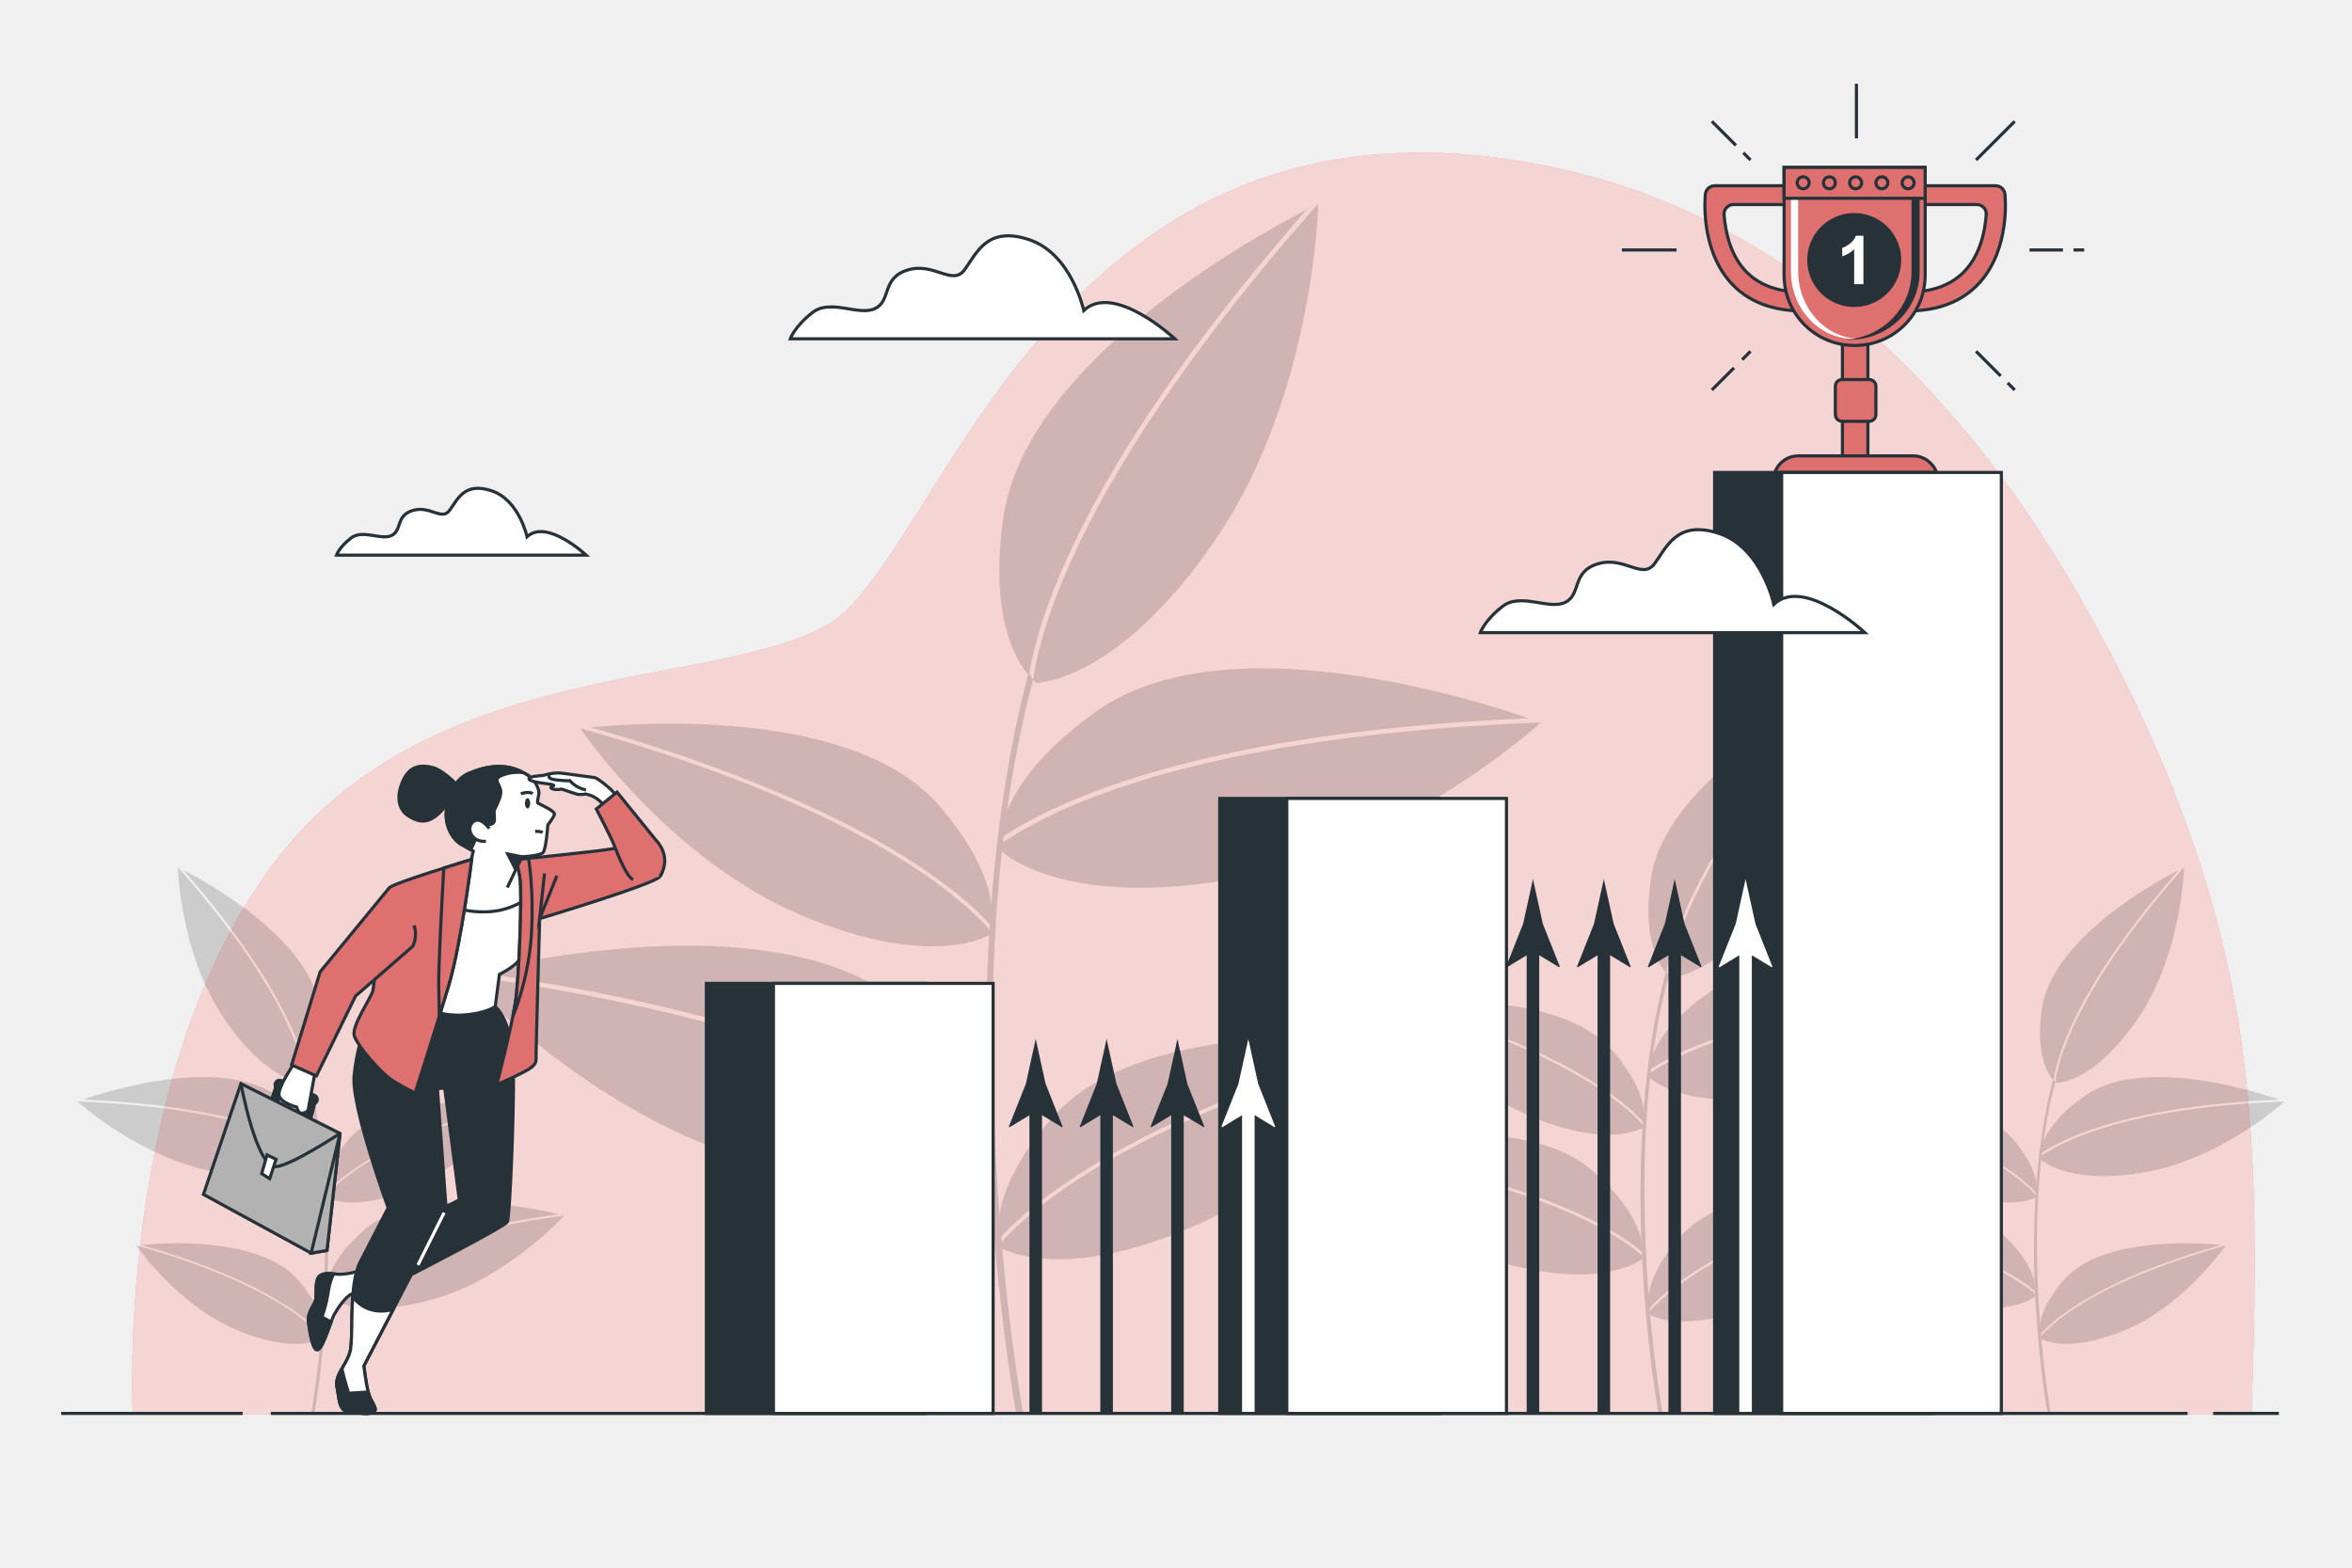
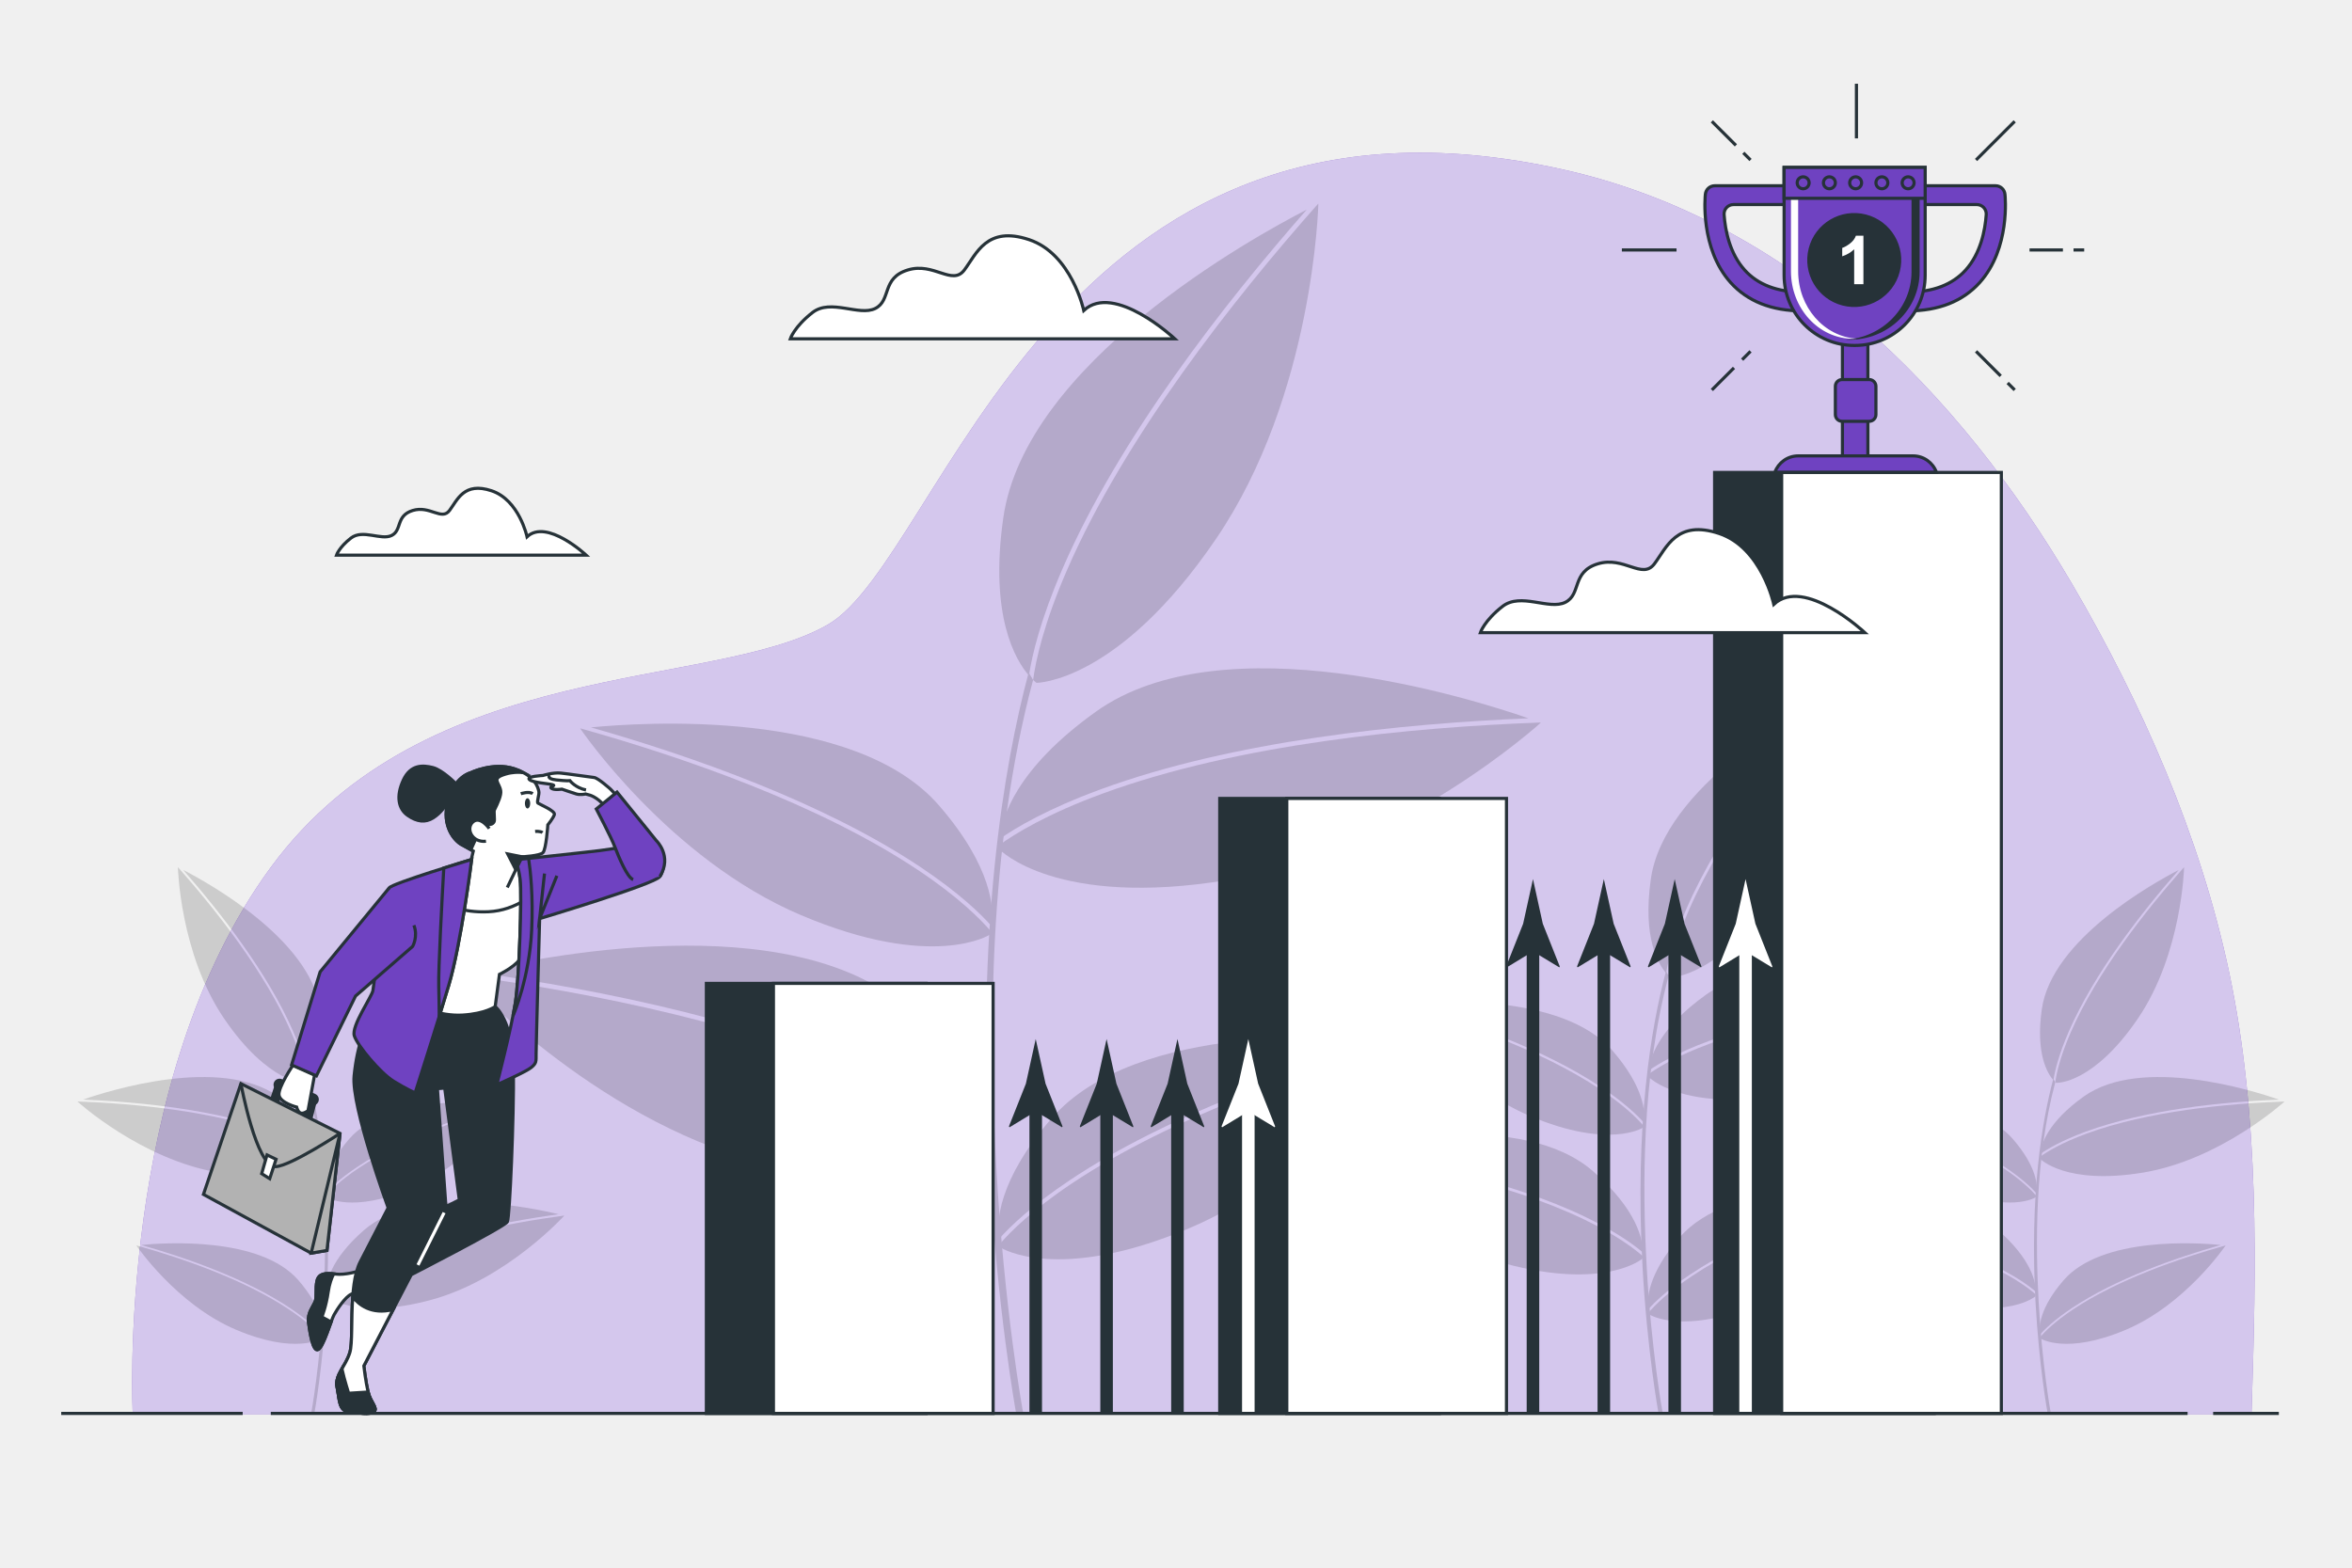
<svg xmlns="http://www.w3.org/2000/svg" width="750" height="500" viewBox="0 0 750 500" fill="none">
-   <path d="M710.835 310.156C701.69 266.898 683.168 224.558 660.89 186.494C624.71 124.679 570.65 70.314 498.723 54.13C335.729 17.456 300.685 178.005 264.012 199.194C227.338 220.383 136.062 208.974 86.349 276.616C36.636 344.258 42.34 451.019 42.34 451.019H717.948C719.488 403.815 720.576 356.232 710.835 310.156Z" fill="#DF7070" />
+   <path d="M710.835 310.156C701.69 266.898 683.168 224.558 660.89 186.494C624.71 124.679 570.65 70.314 498.723 54.13C335.729 17.456 300.685 178.005 264.012 199.194C227.338 220.383 136.062 208.974 86.349 276.616C36.636 344.258 42.34 451.019 42.34 451.019H717.948C719.488 403.815 720.576 356.232 710.835 310.156Z" fill="#6F42C1" />
  <path opacity="0.7" d="M710.835 310.156C701.69 266.898 683.168 224.558 660.89 186.494C624.71 124.679 570.65 70.314 498.723 54.13C335.729 17.456 300.685 178.005 264.012 199.194C227.338 220.383 136.062 208.974 86.349 276.616C36.636 344.258 42.34 451.019 42.34 451.019H717.948C719.488 403.815 720.576 356.232 710.835 310.156Z" fill="white" />
  <g opacity="0.15">
    <path d="M326.217 450.395C326.157 450.069 320.171 417.255 317.689 372.032C315.4 330.325 314.966 271.058 329.431 216.862L328.021 214.463C319.993 244.539 311.298 296.316 315.466 372.188C317.957 417.545 323.965 450.472 324.025 450.798L326.217 450.395Z" fill="black" />
    <path d="M350.887 251.783C334.113 257.951 324.079 263.864 318.745 267.596C319.372 260.987 323.805 245.317 349.458 226.977C390.101 197.921 468.997 222.712 487.401 229.101C447.042 230.785 393.278 236.196 350.887 251.783Z" fill="black" />
    <path d="M351.574 253.113C395.067 237.162 450.591 231.941 491.137 230.44C491.244 230.48 491.316 230.507 491.316 230.507C491.316 230.507 446.245 271.581 391.473 280.664C336.701 289.747 318.741 270.95 318.741 270.95C318.741 270.95 318.657 270.45 318.653 269.515C323.644 265.906 333.886 259.6 351.574 253.113Z" fill="black" />
    <path d="M293.521 276.546C305.781 284.732 312.685 291.412 316.241 295.434C317.014 290.013 316.486 276.591 299.457 256.93C272.477 225.781 204.423 230.423 188.431 231.992C220.47 241.137 262.538 255.86 293.521 276.546Z" fill="black" />
    <path d="M292.713 277.48C260.916 256.289 217.401 241.379 185.177 232.344C185.083 232.356 185.021 232.364 185.021 232.364C185.021 232.364 213.23 274.006 255.398 291.868C297.565 309.73 315.598 298.125 315.598 298.125C315.598 298.125 315.762 297.741 315.946 296.992C312.639 293.133 305.644 286.098 292.713 277.48Z" fill="black" />
    <path d="M341.214 376.358C328.954 384.544 322.05 391.224 318.494 395.246C317.721 389.825 318.249 376.403 335.278 356.742C362.258 325.593 430.312 330.235 446.304 331.803C414.265 340.95 372.197 355.672 341.214 376.358Z" fill="black" />
    <path d="M342.022 377.292C373.818 356.101 417.334 341.191 449.558 332.156C449.652 332.168 449.714 332.176 449.714 332.176C449.714 332.176 421.505 373.818 379.337 391.68C337.169 409.542 319.137 397.937 319.137 397.937C319.137 397.937 318.973 397.553 318.789 396.804C322.096 392.945 329.091 385.91 342.022 377.292Z" fill="black" />
    <path d="M285.216 345.926C301.31 353.697 310.721 360.559 315.667 364.791C315.686 358.152 312.799 342.125 289.051 321.377C251.427 288.505 170.494 305.502 151.556 310.069C191.56 315.672 244.542 326.288 285.216 345.926Z" fill="black" />
    <path d="M284.402 347.183C242.667 327.076 187.915 316.477 147.707 311.039C147.596 311.069 147.523 311.089 147.523 311.089C147.523 311.089 188.384 356.353 242.013 370.722C295.642 385.091 315.345 368.131 315.345 368.131C315.345 368.131 315.477 367.642 315.572 366.712C310.955 362.633 301.376 355.36 284.402 347.183Z" fill="black" />
    <path d="M338.852 181.298C331.736 197.692 329.088 209.034 328.106 215.469C323.757 210.453 315.479 196.429 319.918 165.208C326.951 115.744 399.348 75.773 416.674 66.867C390.034 97.232 356.837 139.867 338.852 181.298Z" fill="black" />
    <path d="M340.289 181.719C358.771 139.239 393.32 95.462 420.222 65.089C420.325 65.039 420.394 65.006 420.394 65.006C420.394 65.006 419.001 125.969 387.764 171.869C356.527 217.769 330.529 217.788 330.529 217.788C330.529 217.788 330.11 217.504 329.43 216.861C330.266 210.758 332.773 198.995 340.289 181.719Z" fill="black" />
  </g>
  <g opacity="0.15">
    <path d="M530.173 450.557C530.137 450.362 526.565 430.781 525.084 403.794C523.718 378.906 523.459 343.538 532.091 311.197L531.25 309.765C526.459 327.713 521.271 358.611 523.758 403.887C525.245 430.954 528.83 450.602 528.866 450.797L530.173 450.557Z" fill="black" />
    <path d="M544.894 332.036C534.884 335.717 528.897 339.246 525.713 341.472C526.088 337.528 528.733 328.177 544.041 317.233C568.295 299.894 615.375 314.688 626.358 318.5C602.275 319.506 570.192 322.735 544.894 332.036Z" fill="black" />
    <path d="M545.305 332.83C571.26 323.311 604.393 320.196 628.589 319.3C628.653 319.324 628.696 319.34 628.696 319.34C628.696 319.34 601.8 343.851 569.115 349.271C536.43 354.691 525.712 343.474 525.712 343.474C525.712 343.474 525.662 343.176 525.66 342.618C528.638 340.465 534.749 336.701 545.305 332.83Z" fill="black" />
    <path d="M510.662 346.814C517.978 351.699 522.098 355.685 524.22 358.085C524.681 354.85 524.366 346.84 514.204 335.108C498.104 316.52 457.493 319.29 447.95 320.226C467.069 325.684 492.173 334.469 510.662 346.814Z" fill="black" />
    <path d="M510.18 347.371C491.206 334.725 465.238 325.828 446.008 320.436C445.952 320.443 445.915 320.448 445.915 320.448C445.915 320.448 462.749 345.298 487.912 355.957C513.075 366.616 523.836 359.691 523.836 359.691C523.836 359.691 523.934 359.462 524.044 359.015C522.07 356.712 517.896 352.514 510.18 347.371Z" fill="black" />
    <path d="M539.122 406.377C531.806 411.262 527.686 415.248 525.564 417.648C525.103 414.413 525.418 406.404 535.58 394.671C551.68 376.083 592.291 378.853 601.834 379.789C582.715 385.247 557.612 394.032 539.122 406.377Z" fill="black" />
    <path d="M539.605 406.934C558.579 394.288 584.547 385.391 603.777 379.999C603.833 380.006 603.87 380.011 603.87 380.011C603.87 380.011 587.036 404.861 561.873 415.52C536.71 426.179 525.949 419.254 525.949 419.254C525.949 419.254 525.851 419.025 525.742 418.578C527.714 416.275 531.888 412.077 539.605 406.934Z" fill="black" />
    <path d="M505.706 388.216C515.31 392.853 520.926 396.948 523.877 399.473C523.888 395.511 522.165 385.947 507.994 373.566C485.542 353.949 437.246 364.092 425.945 366.818C449.817 370.162 481.434 376.497 505.706 388.216Z" fill="black" />
    <path d="M505.22 388.966C480.315 376.967 447.642 370.643 423.648 367.397C423.582 367.415 423.538 367.427 423.538 367.427C423.538 367.427 447.922 394.438 479.924 403.013C511.927 411.588 523.685 401.466 523.685 401.466C523.685 401.466 523.764 401.174 523.821 400.619C521.066 398.186 515.349 393.846 505.22 388.966Z" fill="black" />
    <path d="M537.713 289.975C533.466 299.758 531.887 306.527 531.3 310.366C528.705 307.373 523.765 299.004 526.414 280.373C530.611 250.856 573.814 227.003 584.153 221.689C568.256 239.809 548.445 265.251 537.713 289.975Z" fill="black" />
    <path d="M538.57 290.226C549.599 264.876 570.216 238.752 586.27 220.628C586.332 220.598 586.373 220.579 586.373 220.579C586.373 220.579 585.542 256.959 566.901 284.349C548.261 311.74 532.747 311.751 532.747 311.751C532.747 311.751 532.497 311.581 532.091 311.198C532.589 307.555 534.085 300.536 538.57 290.226Z" fill="black" />
  </g>
  <g opacity="0.15">
    <path d="M653.933 450.616C653.906 450.469 651.204 435.654 650.083 415.236C649.05 396.406 648.853 369.647 655.385 345.179L654.748 344.096C651.123 357.675 647.198 381.052 649.079 415.307C650.204 435.785 652.916 450.651 652.943 450.799L653.933 450.616Z" fill="black" />
    <path d="M665.071 360.945C657.498 363.73 652.968 366.4 650.559 368.084C650.842 365.1 652.844 358.025 664.426 349.745C682.776 336.627 718.396 347.819 726.705 350.704C708.484 351.465 684.211 353.908 665.071 360.945Z" fill="black" />
    <path d="M665.382 361.546C685.019 354.344 710.087 351.987 728.393 351.309C728.441 351.327 728.474 351.339 728.474 351.339C728.474 351.339 708.125 369.884 683.396 373.984C658.667 378.085 650.558 369.598 650.558 369.598C650.558 369.598 650.52 369.372 650.518 368.95C652.772 367.322 657.396 364.474 665.382 361.546Z" fill="black" />
    <path d="M639.172 372.125C644.707 375.821 647.824 378.837 649.43 380.652C649.779 378.204 649.541 372.145 641.852 363.268C629.671 349.204 598.945 351.3 591.725 352.009C606.19 356.139 625.183 362.786 639.172 372.125Z" fill="black" />
    <path d="M638.807 372.547C624.451 362.98 604.804 356.248 590.256 352.169C590.214 352.174 590.185 352.178 590.185 352.178C590.185 352.178 602.921 370.979 621.959 379.043C640.997 387.108 649.138 381.868 649.138 381.868C649.138 381.868 649.212 381.694 649.295 381.356C647.803 379.614 644.645 376.438 638.807 372.547Z" fill="black" />
    <path d="M660.704 417.19C655.169 420.886 652.052 423.902 650.446 425.717C650.097 423.269 650.335 417.21 658.024 408.333C670.205 394.269 700.931 396.365 708.151 397.074C693.686 401.203 674.693 407.85 660.704 417.19Z" fill="black" />
    <path d="M661.069 417.611C675.425 408.044 695.072 401.312 709.62 397.233C709.662 397.238 709.691 397.242 709.691 397.242C709.691 397.242 696.955 416.043 677.917 424.107C658.879 432.172 650.738 426.932 650.738 426.932C650.738 426.932 650.664 426.758 650.581 426.42C652.073 424.678 655.231 421.502 661.069 417.611Z" fill="black" />
    <path d="M635.422 403.449C642.689 406.957 646.937 410.055 649.17 411.966C649.178 408.969 647.875 401.732 637.153 392.365C620.166 377.524 583.626 385.197 575.076 387.26C593.137 389.79 617.058 394.583 635.422 403.449Z" fill="black" />
    <path d="M635.055 404.017C616.212 394.939 591.492 390.154 573.339 387.698C573.289 387.711 573.256 387.72 573.256 387.72C573.256 387.72 591.704 408.156 615.917 414.644C640.13 421.131 649.026 413.474 649.026 413.474C649.026 413.474 649.086 413.253 649.129 412.833C647.043 410.992 642.718 407.709 635.055 404.017Z" fill="black" />
    <path d="M659.638 329.122C656.425 336.524 655.23 341.644 654.786 344.55C652.822 342.285 649.085 335.954 651.089 321.858C654.264 299.526 686.951 281.479 694.773 277.458C682.746 291.167 667.758 310.417 659.638 329.122Z" fill="black" />
    <path d="M660.287 329.312C668.631 310.133 684.23 290.368 696.376 276.655C696.423 276.632 696.454 276.618 696.454 276.618C696.454 276.618 695.825 304.142 681.722 324.865C667.619 345.588 656.074 345.337 656.074 345.337C656.074 345.337 655.692 345.468 655.386 345.178C655.761 342.423 656.893 337.112 660.287 329.312Z" fill="black" />
  </g>
  <g opacity="0.15">
    <path d="M99.256 450.616C99.283 450.469 101.985 435.654 103.106 415.236C104.139 396.406 104.335 369.647 97.804 345.179L98.441 344.096C102.066 357.675 105.991 381.052 104.11 415.307C102.985 435.785 100.273 450.651 100.246 450.799L99.256 450.616Z" fill="black" />
    <path d="M88.117 360.945C95.69 363.73 100.22 366.4 102.629 368.084C102.346 365.1 100.344 358.025 88.762 349.745C70.412 336.627 34.792 347.819 26.483 350.704C44.704 351.465 68.978 353.908 88.117 360.945Z" fill="black" />
    <path d="M87.807 361.546C68.17 354.344 43.102 351.987 24.796 351.309C24.747 351.327 24.715 351.339 24.715 351.339C24.715 351.339 45.064 369.884 69.793 373.984C94.522 378.085 102.631 369.598 102.631 369.598C102.631 369.598 102.669 369.372 102.671 368.95C100.417 367.322 95.793 364.474 87.807 361.546Z" fill="black" />
    <path d="M114.017 372.125C108.482 375.821 105.365 378.837 103.759 380.652C103.41 378.204 103.648 372.145 111.337 363.268C123.518 349.204 154.244 351.3 161.464 352.009C146.999 356.139 128.006 362.786 114.017 372.125Z" fill="black" />
    <path d="M114.382 372.547C128.738 362.98 148.384 356.248 162.933 352.169C162.975 352.174 163.004 352.178 163.004 352.178C163.004 352.178 150.268 370.979 131.23 379.043C112.192 387.108 104.051 381.868 104.051 381.868C104.051 381.868 103.977 381.694 103.894 381.356C105.386 379.614 108.544 376.438 114.382 372.547Z" fill="black" />
    <path d="M92.484 417.19C98.019 420.886 101.136 423.902 102.742 425.717C103.091 423.269 102.853 417.21 95.164 408.333C82.983 394.269 52.257 396.365 45.037 397.074C59.503 401.203 78.496 407.85 92.484 417.19Z" fill="black" />
    <path d="M92.119 417.611C77.763 408.044 58.117 401.312 43.568 397.233C43.526 397.238 43.497 397.242 43.497 397.242C43.497 397.242 56.233 416.043 75.271 424.107C94.309 432.172 102.45 426.932 102.45 426.932C102.45 426.932 102.524 426.758 102.607 426.42C101.116 424.678 97.958 421.502 92.119 417.611Z" fill="black" />
    <path d="M117.767 403.449C110.501 406.957 106.252 410.055 104.019 411.966C104.011 408.969 105.314 401.732 116.036 392.365C133.023 377.524 169.563 385.197 178.113 387.26C160.051 389.79 136.13 394.583 117.767 403.449Z" fill="black" />
    <path d="M118.134 404.017C136.977 394.939 161.697 390.154 179.85 387.698C179.9 387.711 179.933 387.72 179.933 387.72C179.933 387.72 161.485 408.156 137.272 414.644C113.059 421.131 104.163 413.474 104.163 413.474C104.163 413.474 104.103 413.253 104.06 412.833C106.146 410.992 110.471 407.709 118.134 404.017Z" fill="black" />
    <path d="M93.551 329.122C96.764 336.524 97.959 341.644 98.403 344.55C100.366 342.285 104.104 335.954 102.1 321.858C98.925 299.526 66.238 281.479 58.416 277.458C70.443 291.167 85.431 310.417 93.551 329.122Z" fill="black" />
    <path d="M92.902 329.312C84.558 310.133 68.959 290.368 56.813 276.655C56.766 276.632 56.735 276.618 56.735 276.618C56.735 276.618 57.364 304.142 71.467 324.865C85.57 345.588 97.308 345.597 97.308 345.597C97.308 345.597 97.497 345.469 97.804 345.179C97.427 342.423 96.296 337.112 92.902 329.312Z" fill="black" />
  </g>
  <path d="M616.8 150.681H546.748V450.798H616.8V150.681Z" fill="#263238" stroke="#263238" stroke-miterlimit="10" />
  <path d="M638.185 150.681H568.133V450.798H638.185V150.681Z" fill="white" stroke="#263238" stroke-miterlimit="10" />
  <path d="M458.999 254.653H388.947V450.798H458.999V254.653Z" fill="#263238" stroke="#263238" stroke-miterlimit="10" />
  <path d="M480.383 254.653H410.331V450.798H480.383V254.653Z" fill="white" stroke="#263238" stroke-miterlimit="10" />
  <path d="M295.299 313.644H225.247V450.798H295.299V313.644Z" fill="#263238" stroke="#263238" stroke-miterlimit="10" />
  <path d="M316.683 313.644H246.631V450.798H316.683V313.644Z" fill="white" stroke="#263238" stroke-miterlimit="10" />
  <path d="M330.268 450.798V350.295" stroke="#263238" stroke-width="4" stroke-miterlimit="10" />
  <path d="M330.268 354.46L321.909 359.544L321.72 359.259L327.134 345.629C328.178 340.88 329.223 336.132 330.268 331.383C331.312 336.132 332.357 340.88 333.403 345.629L338.817 359.259L338.674 359.544L330.268 354.46Z" fill="#263238" />
  <path d="M352.867 450.798V350.295" stroke="#263238" stroke-width="4" stroke-miterlimit="10" />
  <path d="M352.867 354.46L344.508 359.544L344.319 359.259L349.733 345.629C350.777 340.88 351.822 336.132 352.867 331.383C353.911 336.132 354.956 340.88 356.001 345.629L361.415 359.259L361.272 359.544L352.867 354.46Z" fill="#263238" />
  <path d="M375.465 450.798V350.295" stroke="#263238" stroke-width="4" stroke-miterlimit="10" />
  <path d="M375.465 354.46L367.106 359.544L366.917 359.259L372.331 345.629C373.375 340.88 374.42 336.132 375.465 331.383C376.51 336.132 377.554 340.88 378.6 345.629L384.014 359.259L383.871 359.544L375.465 354.46Z" fill="#263238" />
  <path d="M398.063 450.798V350.295" stroke="white" stroke-width="4" stroke-miterlimit="10" />
  <path d="M398.063 354.46L389.704 359.544L389.515 359.259L394.929 345.629C395.973 340.88 397.018 336.132 398.063 331.383C399.107 336.132 400.152 340.88 401.197 345.629L406.611 359.259L406.468 359.544L398.063 354.46Z" fill="white" />
  <path d="M488.829 450.798V299.287" stroke="#263238" stroke-width="4" stroke-miterlimit="10" />
  <path d="M488.829 303.451L480.47 308.535L480.281 308.25L485.695 294.62C486.74 289.871 487.784 285.123 488.83 280.374C489.874 285.123 490.919 289.871 491.964 294.62L497.378 308.25L497.235 308.535L488.829 303.451Z" fill="#263238" />
  <path d="M511.427 450.798V299.287" stroke="#263238" stroke-width="4" stroke-miterlimit="10" />
  <path d="M511.427 303.451L503.068 308.535L502.879 308.25L508.293 294.62C509.337 289.871 510.382 285.123 511.427 280.374C512.471 285.123 513.516 289.871 514.562 294.62L519.976 308.25L519.833 308.535L511.427 303.451Z" fill="#263238" />
  <path d="M534.025 450.798V299.287" stroke="#263238" stroke-width="4" stroke-miterlimit="10" />
  <path d="M534.025 303.451L525.666 308.535L525.477 308.25L530.891 294.62C531.935 289.871 532.98 285.123 534.026 280.374C535.07 285.123 536.115 289.871 537.161 294.62L542.575 308.25L542.432 308.535L534.025 303.451Z" fill="#263238" />
  <path d="M556.623 450.798V299.287" stroke="white" stroke-width="4" stroke-miterlimit="10" />
  <path d="M556.623 303.451L548.264 308.535L548.075 308.25L553.489 294.62C554.533 289.871 555.578 285.123 556.623 280.374C557.668 285.123 558.712 289.871 559.758 294.62L565.172 308.25L565.029 308.535L556.623 303.451Z" fill="white" />
  <path d="M345.587 99.024C345.587 99.024 341.715 80.953 328.161 76.435C314.608 71.917 311.381 80.953 307.508 86.116C303.636 91.279 297.827 83.534 289.437 86.116C281.047 88.697 284.274 95.797 279.111 98.378C273.948 100.96 264.912 95.151 259.104 99.669C253.295 104.187 252.005 108.059 252.005 108.059H374.63C374.63 108.059 355.268 89.988 345.587 99.024Z" fill="white" stroke="#263238" stroke-miterlimit="10" />
  <path d="M565.628 192.745C565.628 192.745 561.756 174.674 548.202 170.156C534.649 165.638 531.422 174.674 527.549 179.837C523.677 185 517.868 177.255 509.478 179.837C501.088 182.418 504.315 189.518 499.152 192.099C493.989 194.68 484.953 188.872 479.145 193.39C473.336 197.908 472.046 201.78 472.046 201.78H594.671C594.671 201.78 575.309 183.709 565.628 192.745Z" fill="white" stroke="#263238" stroke-miterlimit="10" />
  <path d="M168.064 171.195C168.064 171.195 165.55 159.461 156.749 156.528C147.948 153.594 145.853 159.462 143.339 162.814C140.825 166.166 137.053 161.138 131.605 162.814C126.157 164.49 128.252 169.1 124.9 170.776C121.547 172.452 115.68 168.681 111.909 171.614C108.137 174.547 107.299 177.062 107.299 177.062H186.922C186.922 177.062 174.35 165.328 168.064 171.195Z" fill="white" stroke="#263238" stroke-miterlimit="10" />
  <path d="M114.469 405.391C114.469 405.391 110.009 406.748 107.1 406.361C104.191 405.973 101.671 405.973 101.089 408.494C100.507 411.015 101.089 413.536 100.507 415.087C99.925 416.638 97.986 418.771 98.374 421.68C98.762 424.589 99.731 431.375 101.477 430.406C103.222 429.436 105.549 421.098 106.519 419.353C107.488 417.608 110.103 413.604 112.045 412.755C113.597 412.076 115.926 412.076 115.926 412.076L114.469 405.391Z" fill="white" stroke="#263238" stroke-miterlimit="10" />
  <path d="M102.634 420.03C102.634 420.03 103.992 416.731 104.671 411.977C105.029 409.473 105.736 407.568 106.411 406.276C103.802 405.989 101.624 406.173 101.089 408.492C100.507 411.013 101.089 413.534 100.507 415.085C99.925 416.636 97.986 418.769 98.374 421.678C98.762 424.587 99.731 431.373 101.477 430.404C102.793 429.673 104.439 424.756 105.585 421.631L102.634 420.03Z" fill="#263238" stroke="#263238" stroke-miterlimit="10" />
  <path d="M163.722 340.819C163.528 325.306 157.905 321.04 157.905 321.04C130.758 324.53 125.522 316.386 125.522 316.386L122.226 318.907C116.603 324.918 113.888 333.45 112.918 343.146C111.949 352.841 123.777 385.224 123.777 385.224C123.777 385.224 118.735 394.919 114.857 402.482C110.979 410.045 112.918 426.915 111.56 431.374C110.203 435.834 106.712 438.549 107.488 442.427C108.264 446.305 108.07 449.796 110.978 450.183C113.887 450.571 118.153 451.347 119.316 450.183C120.479 449.02 118.153 447.274 117.377 443.978C116.601 440.682 116.02 435.64 116.02 435.64L131.145 406.554C131.145 406.554 161.007 391.235 161.783 389.684C162.558 388.133 163.916 356.332 163.722 340.819ZM142.198 384.836L139.483 347.218L141.81 347.024L146.464 382.703L142.198 384.836Z" fill="#263238" stroke="#263238" stroke-miterlimit="10" />
  <path d="M112.477 413.647C111.965 420.864 112.414 428.571 111.56 431.375C110.203 435.835 106.712 438.55 107.488 442.428C108.264 446.306 108.07 449.797 110.978 450.184C113.887 450.572 118.153 451.348 119.316 450.184C120.479 449.021 118.153 447.275 117.377 443.979C116.601 440.683 116.02 435.641 116.02 435.641L125.374 417.652C118.396 419.453 114.356 416.042 112.477 413.647Z" fill="white" stroke="#263238" stroke-miterlimit="10" />
  <path d="M119.316 450.184C120.479 449.021 118.153 447.275 117.377 443.979L111.172 444.367C111.172 444.367 109.892 440.326 109.016 436.6C107.926 438.513 107.061 440.295 107.487 442.428C108.263 446.306 108.069 449.797 110.977 450.184C113.887 450.571 118.153 451.347 119.316 450.184Z" fill="#263238" stroke="#263238" stroke-miterlimit="10" />
  <path d="M141.616 386.775L133.278 403.452" stroke="white" stroke-miterlimit="10" />
  <path d="M167.6 299.516C167.6 299.516 167.6 303.588 165.661 306.109C163.722 308.63 159.262 310.763 159.262 310.763L157.905 321.04C157.905 321.04 154.804 323.326 147.434 323.755C140.064 324.184 132.891 320.652 132.891 320.652L137.739 278.962C137.739 278.962 147.047 275.665 152.864 274.114C158.681 272.563 166.438 274.502 166.438 274.502C166.438 274.502 167.6 290.402 167.6 299.516Z" fill="white" stroke="#263238" stroke-miterlimit="10" />
  <path d="M166.436 274.502C166.436 274.502 158.68 272.563 152.862 274.114C147.045 275.665 137.737 278.962 137.737 278.962L136.948 285.75C140.981 288.415 147.303 291.209 155.771 290.791C160.186 290.573 164.003 289.129 167.21 287.166C166.872 280.457 166.436 274.502 166.436 274.502Z" stroke="#263238" stroke-miterlimit="10" />
-   <path d="M164.189 274.242C164.189 274.242 186.734 271.847 191.243 271.283C195.752 270.719 201.67 269.592 201.67 269.592L211.348 274.125C211.348 274.125 212.097 277.201 210.407 279.596C208.716 281.991 172.08 292.982 172.08 292.982C172.08 292.982 170.953 333.281 170.953 335.959C170.953 338.636 171.094 339.059 169.403 340.468C167.712 341.877 158.412 345.963 158.412 345.963C158.412 345.963 163.062 327.927 164.33 319.895C165.598 311.863 166.444 285.232 165.88 280.582C165.316 275.933 164.189 274.242 164.189 274.242Z" fill="#DF7070" stroke="#263238" stroke-miterlimit="10" />
+   <path d="M164.189 274.242C164.189 274.242 186.734 271.847 191.243 271.283C195.752 270.719 201.67 269.592 201.67 269.592L211.348 274.125C211.348 274.125 212.097 277.201 210.407 279.596C208.716 281.991 172.08 292.982 172.08 292.982C172.08 292.982 170.953 333.281 170.953 335.959C170.953 338.636 171.094 339.059 169.403 340.468C167.712 341.877 158.412 345.963 158.412 345.963C158.412 345.963 163.062 327.927 164.33 319.895C165.598 311.863 166.444 285.232 165.88 280.582C165.316 275.933 164.189 274.242 164.189 274.242Z" fill="#6F42C1" stroke="#263238" stroke-miterlimit="10" />
  <path d="M173.63 278.61L172.079 292.983L177.575 279.315" stroke="#263238" stroke-miterlimit="10" />
-   <path d="M165.88 280.583C166.444 285.233 165.598 311.864 164.33 319.896C164.163 320.952 163.937 322.183 163.672 323.52L163.767 323.559C163.767 323.559 168.84 311.864 169.544 296.505C170.04 285.699 169.141 277.619 168.564 273.775C165.942 274.055 164.189 274.242 164.189 274.242C164.189 274.242 165.316 275.933 165.88 280.583Z" fill="#DF7070" stroke="#263238" stroke-miterlimit="10" />
+   <path d="M165.88 280.583C166.444 285.233 165.598 311.864 164.33 319.896C164.163 320.952 163.937 322.183 163.672 323.52L163.767 323.559C163.767 323.559 168.84 311.864 169.544 296.505C170.04 285.699 169.141 277.619 168.564 273.775C165.942 274.055 164.189 274.242 164.189 274.242C164.189 274.242 165.316 275.933 165.88 280.583Z" fill="#6F42C1" stroke="#263238" stroke-miterlimit="10" />
  <path d="M148.831 280.189L150.921 271.438C150.921 271.438 149.223 270.524 147.133 269.348C145.043 268.173 140.733 263.601 142.823 255.634C144.913 247.667 150.006 246.491 150.006 246.491C150.006 246.491 157.189 242.965 163.981 245.185C170.773 247.405 171.556 251.324 171.818 252.368C172.079 253.413 171.034 255.764 171.557 256.156C172.079 256.548 177.173 258.638 176.781 259.813C176.389 260.988 174.691 263.078 174.691 263.078C174.691 263.078 174.169 270.914 173.124 271.959C172.079 273.004 166.463 273.265 166.463 273.265L161.761 283.061" fill="white" />
  <path d="M148.831 280.189L150.921 271.438C150.921 271.438 149.223 270.524 147.133 269.348C145.043 268.173 140.733 263.601 142.823 255.634C144.913 247.667 150.006 246.491 150.006 246.491C150.006 246.491 157.189 242.965 163.981 245.185C170.773 247.405 171.556 251.324 171.818 252.368C172.079 253.413 171.034 255.764 171.557 256.156C172.079 256.548 177.173 258.638 176.781 259.813C176.389 260.988 174.691 263.078 174.691 263.078C174.691 263.078 174.169 270.914 173.124 271.959C172.079 273.004 166.463 273.265 166.463 273.265L161.761 283.061" stroke="#263238" stroke-miterlimit="10" />
  <path d="M161.238 246.884C163.375 246.249 165.331 246.227 166.851 246.4C166.035 245.964 165.096 245.551 163.981 245.186C157.189 242.966 150.006 246.492 150.006 246.492C150.006 246.492 144.912 247.667 142.823 255.635C140.733 263.602 145.043 268.173 147.133 269.349C148.372 270.046 149.463 270.645 150.154 271.023C151.09 269.006 152.338 266.188 153.271 263.603C153.964 261.683 156.514 264.132 157.581 262.036C157.82 261.566 157.419 258.821 157.646 258.363C158.887 255.865 159.866 253.612 159.67 252.241C159.279 249.496 156.406 248.321 161.238 246.884Z" fill="#263238" stroke="#263238" stroke-miterlimit="10" />
  <path d="M156.014 264.255C156.014 264.255 153.141 260.076 150.79 262.165C148.439 264.255 150.529 268.826 154.969 268.304" fill="white" />
  <path d="M156.014 264.255C156.014 264.255 153.141 260.076 150.79 262.165C148.439 264.255 150.529 268.826 154.969 268.304" stroke="#263238" stroke-miterlimit="10" />
  <path d="M145.304 249.888C145.304 249.888 141.125 245.578 137.99 244.794C134.855 244.01 130.937 243.749 128.586 248.843C126.235 253.937 127.019 257.986 130.023 260.075C133.027 262.165 135.639 262.426 138.121 260.859C140.602 259.292 142.17 256.941 142.823 255.635C143.476 254.329 145.304 249.888 145.304 249.888Z" fill="#263238" stroke="#263238" stroke-miterlimit="10" />
  <path d="M169.075 256.223C169.075 257.125 168.695 257.856 168.226 257.856C167.757 257.856 167.377 257.125 167.377 256.223C167.377 255.321 167.757 254.59 168.226 254.59C168.695 254.59 169.075 255.321 169.075 256.223Z" fill="#263238" />
  <path d="M166.071 253.153C166.071 253.153 168.683 252.239 169.859 253.153" stroke="#263238" stroke-miterlimit="10" />
  <path d="M170.642 265.169C170.642 265.169 172.34 265.038 172.993 265.561" stroke="#263238" stroke-miterlimit="10" />
  <path d="M166.463 273.267L161.891 272.353L164.373 277.185L166.463 273.267Z" fill="#263238" stroke="#263238" stroke-miterlimit="10" />
-   <path d="M150.397 274.119C150.397 274.119 124.658 281.841 124.064 283.227C123.47 284.613 119.114 314.114 118.916 315.895C118.718 317.677 111.986 327.18 112.976 330.348C113.966 333.516 121.292 342.227 125.449 344.801C129.607 347.375 132.379 348.563 132.379 348.563C132.379 348.563 139.111 327.576 143.071 314.31C147.031 301.046 150.397 274.119 150.397 274.119Z" fill="#DF7070" stroke="#263238" stroke-miterlimit="10" />
-   <path d="M150.397 274.119C150.397 274.119 146.396 275.32 141.516 276.857C141.041 285.204 139.741 308.865 139.903 314.707C139.987 317.716 140.035 321.181 140.063 324.184C141.134 320.72 142.174 317.317 143.071 314.312C147.031 301.046 150.397 274.119 150.397 274.119Z" fill="#DF7070" stroke="#263238" stroke-miterlimit="10" />
+   <path d="M150.397 274.119C150.397 274.119 124.658 281.841 124.064 283.227C123.47 284.613 119.114 314.114 118.916 315.895C118.718 317.677 111.986 327.18 112.976 330.348C113.966 333.516 121.292 342.227 125.449 344.801C129.607 347.375 132.379 348.563 132.379 348.563C132.379 348.563 139.111 327.576 143.071 314.31C147.031 301.046 150.397 274.119 150.397 274.119Z" fill="#6F42C1" stroke="#263238" stroke-miterlimit="10" />
+   <path d="M150.397 274.119C150.397 274.119 146.396 275.32 141.516 276.857C141.041 285.204 139.741 308.865 139.903 314.707C139.987 317.716 140.035 321.181 140.063 324.184C141.134 320.72 142.174 317.317 143.071 314.312C147.031 301.046 150.397 274.119 150.397 274.119Z" fill="#6F42C1" stroke="#263238" stroke-miterlimit="10" />
  <path d="M200.965 278.328C197.583 273.537 196.893 263.51 194.201 259.024C191.509 254.537 188.144 253.615 188.144 253.615L186.734 253.23C186.734 253.23 185.067 253.615 183.786 253.23C182.504 252.845 179.171 251.692 179.171 251.692C179.171 251.692 176.735 252.077 175.838 251.436C174.941 250.795 177.505 250.667 176.223 250.282C174.941 249.897 169.813 249.641 168.788 248.615C167.763 247.59 173.147 247.333 173.147 247.333C173.147 247.333 176.352 246.307 178.787 246.564C181.223 246.82 188.145 247.846 189.427 247.974C190.709 248.102 194.683 251.692 194.683 251.692C194.683 251.692 205.066 262.46 207.63 266.434C210.194 270.408 211.219 273.1 211.348 274.125C211.476 275.151 211.476 275.792 211.476 275.792" fill="white" />
  <path d="M200.965 278.328C197.583 273.537 196.893 263.51 194.201 259.024C191.509 254.537 188.144 253.615 188.144 253.615L186.734 253.23C186.734 253.23 185.067 253.615 183.786 253.23C182.504 252.845 179.171 251.692 179.171 251.692C179.171 251.692 176.735 252.077 175.838 251.436C174.941 250.795 177.505 250.667 176.223 250.282C174.941 249.897 169.813 249.641 168.788 248.615C167.763 247.59 173.147 247.333 173.147 247.333C173.147 247.333 176.352 246.307 178.787 246.564C181.223 246.82 188.145 247.846 189.427 247.974C190.709 248.102 194.683 251.692 194.683 251.692C194.683 251.692 205.066 262.46 207.63 266.434C210.194 270.408 211.219 273.1 211.348 274.125C211.476 275.151 211.476 275.792 211.476 275.792" stroke="#263238" stroke-miterlimit="10" />
-   <path d="M201.897 280.538C199.939 279.804 197.246 273.194 196.022 270.012C194.798 266.83 190.147 258.017 190.147 258.017L196.756 252.631L209.241 268.053C209.241 268.053 214.509 273.024 210.406 279.596" fill="#DF7070" />
+   <path d="M201.897 280.538C199.939 279.804 197.246 273.194 196.022 270.012C194.798 266.83 190.147 258.017 190.147 258.017L196.756 252.631L209.241 268.053C209.241 268.053 214.509 273.024 210.406 279.596" fill="#6F42C1" />
  <path d="M201.897 280.538C199.939 279.804 197.246 273.194 196.022 270.012C194.798 266.83 190.147 258.017 190.147 258.017L196.756 252.631L209.241 268.053C209.241 268.053 214.509 273.024 210.406 279.596" stroke="#263238" stroke-miterlimit="10" />
  <path d="M175.326 247.206C175.326 247.206 173.916 248.36 177.377 248.744C180.838 249.129 181.736 249 181.736 249C181.736 249 183.531 251.307 186.864 251.948" stroke="#263238" stroke-miterlimit="10" />
  <path d="M98.387 351.22L96.578 358.325L98.604 358.841L100.412 351.735L98.387 351.22Z" fill="#263238" stroke="#263238" stroke-miterlimit="10" />
  <path d="M87.97 346.543L85.859 352.974L87.845 353.626L89.956 347.195L87.97 346.543Z" fill="#263238" stroke="#263238" stroke-miterlimit="10" />
  <path d="M99.748 352.081C99.556 352.081 99.36 352.042 99.174 351.958L88.569 347.255C87.853 346.938 87.53 346.1 87.847 345.383C88.164 344.667 89.003 344.343 89.719 344.661L100.324 349.363C101.04 349.68 101.363 350.518 101.046 351.235C100.811 351.766 100.292 352.081 99.748 352.081Z" fill="#263238" stroke="#263238" stroke-miterlimit="10" />
  <path d="M76.827 345.621L108.426 361.492L104.26 398.813L99.226 399.68L64.874 380.945L76.827 345.621Z" fill="#B2B2B2" stroke="#263238" stroke-miterlimit="10" />
  <path d="M108.426 361.492L99.226 399.68L104.26 398.813L108.426 361.492Z" fill="#B2B2B2" stroke="#263238" stroke-miterlimit="10" />
  <path d="M76.827 345.621C76.827 345.621 81.736 372.407 87.926 372.087C92.723 371.839 108.427 361.491 108.427 361.491" stroke="#263238" stroke-miterlimit="10" />
  <path d="M85.151 368.352L83.443 374.329L86.004 375.929L88.032 369.74L85.151 368.352Z" fill="white" stroke="#263238" stroke-miterlimit="10" />
  <path d="M100.313 342.809L98.217 354.24C98.217 354.24 96.883 355.288 95.931 355.002C94.978 354.716 94.597 353.097 94.597 353.097C94.597 353.097 89.358 351.763 88.977 349.287C88.596 346.81 93.479 339.654 93.479 339.654L100.313 342.809Z" fill="white" stroke="#263238" stroke-miterlimit="10" />
-   <path d="M124.064 283.227L102.087 309.956L92.979 339.655L100.895 343.146L113.372 317.678L131.587 301.839C131.587 301.839 133.369 298.671 131.983 295.107" fill="#DF7070" />
+   <path d="M124.064 283.227L102.087 309.956L92.979 339.655L100.895 343.146L113.372 317.678L131.587 301.839C131.587 301.839 133.369 298.671 131.983 295.107" fill="#6F42C1" />
  <path d="M124.064 283.227L102.087 309.956L92.979 339.655L100.895 343.146L113.372 317.678L131.587 301.839C131.587 301.839 133.369 298.671 131.983 295.107" stroke="#263238" stroke-miterlimit="10" />
-   <path d="M595.625 99.853H587.514V150.011H595.625V99.853Z" fill="#DF7070" stroke="#263238" stroke-miterlimit="10" />
-   <path d="M574.809 99.166C564.967 99.166 557.239 96.114 551.837 90.094C542.055 79.19 543.73 62.622 543.806 61.922C543.971 60.4 545.257 59.246 546.788 59.246H573.334V65.246H552.77C551.032 65.246 549.651 66.715 549.775 68.449C550.139 73.51 551.556 80.812 556.325 86.111C560.539 90.793 566.758 93.166 574.809 93.166V99.166Z" fill="#DF7070" stroke="#263238" stroke-miterlimit="10" />
-   <path d="M608.33 99.166C618.172 99.166 625.9 96.114 631.302 90.094C641.084 79.19 639.409 62.622 639.333 61.922C639.167 60.4 637.882 59.246 636.35 59.246H609.804V65.246H630.369C632.107 65.246 633.488 66.715 633.364 68.449C633 73.51 631.583 80.812 626.814 86.111C622.6 90.793 616.381 93.166 608.33 93.166V99.166Z" fill="#DF7070" stroke="#263238" stroke-miterlimit="10" />
-   <path d="M591.505 110.177H591.296C578.933 110.177 568.91 100.155 568.91 87.791V53.398H613.891V87.791C613.891 100.154 603.868 110.177 591.505 110.177Z" fill="#DF7070" stroke="#263238" stroke-miterlimit="10" />
+   <path d="M595.625 99.853H587.514V150.011H595.625V99.853Z" fill="#6F42C1" stroke="#263238" stroke-miterlimit="10" />
+   <path d="M574.809 99.166C564.967 99.166 557.239 96.114 551.837 90.094C542.055 79.19 543.73 62.622 543.806 61.922C543.971 60.4 545.257 59.246 546.788 59.246H573.334V65.246H552.77C551.032 65.246 549.651 66.715 549.775 68.449C550.139 73.51 551.556 80.812 556.325 86.111C560.539 90.793 566.758 93.166 574.809 93.166V99.166Z" fill="#6F42C1" stroke="#263238" stroke-miterlimit="10" />
+   <path d="M608.33 99.166C618.172 99.166 625.9 96.114 631.302 90.094C641.084 79.19 639.409 62.622 639.333 61.922C639.167 60.4 637.882 59.246 636.35 59.246H609.804V65.246H630.369C632.107 65.246 633.488 66.715 633.364 68.449C633 73.51 631.583 80.812 626.814 86.111C622.6 90.793 616.381 93.166 608.33 93.166V99.166Z" fill="#6F42C1" stroke="#263238" stroke-miterlimit="10" />
+   <path d="M591.505 110.177H591.296C578.933 110.177 568.91 100.155 568.91 87.791V53.398H613.891V87.791C613.891 100.154 603.868 110.177 591.505 110.177Z" fill="#6F42C1" stroke="#263238" stroke-miterlimit="10" />
  <path d="M609.538 53.398V86.7C609.538 98.25 600.207 107.686 588.447 108.336C588.876 108.36 589.307 108.375 589.742 108.375C602.105 108.375 612.128 98.671 612.128 86.7V53.398H609.538Z" fill="#263238" />
  <path d="M573.391 53.398V86.508C573.391 97.991 581.659 107.374 592.08 108.02C591.7 108.044 591.318 108.058 590.933 108.058C579.978 108.058 571.097 98.41 571.097 86.508V53.398H573.391Z" fill="white" />
-   <path d="M613.891 53.398H568.91V63.247H613.891V53.398Z" fill="#DF7070" stroke="#263238" stroke-miterlimit="10" />
-   <path d="M596.057 134.372H587.385C586.209 134.372 585.255 133.418 585.255 132.242V123.19C585.255 122.014 586.209 121.06 587.385 121.06H596.057C597.233 121.06 598.187 122.014 598.187 123.19V132.242C598.187 133.418 597.233 134.372 596.057 134.372Z" fill="#DF7070" stroke="#263238" stroke-miterlimit="10" />
-   <path d="M617.473 150.603C616.359 147.57 613.453 145.402 610.033 145.402H573.409C569.989 145.402 567.084 147.57 565.969 150.603H617.473Z" fill="#DF7070" stroke="#263238" stroke-miterlimit="10" />
-   <path d="M576.888 58.302C576.888 57.252 576.036 56.4 574.986 56.4C573.936 56.4 573.083 57.251 573.083 58.302C573.083 59.353 573.935 60.204 574.986 60.204C576.037 60.204 576.888 59.353 576.888 58.302Z" fill="#DF7070" stroke="#263238" stroke-miterlimit="10" />
-   <path d="M585.255 58.302C585.255 57.252 584.404 56.4 583.353 56.4C582.302 56.4 581.451 57.251 581.451 58.302C581.451 59.353 582.302 60.204 583.353 60.204C584.404 60.204 585.255 59.353 585.255 58.302Z" fill="#DF7070" stroke="#263238" stroke-miterlimit="10" />
-   <path d="M593.623 58.302C593.623 57.252 592.771 56.4 591.721 56.4C590.671 56.4 589.819 57.251 589.819 58.302C589.819 59.353 590.67 60.204 591.721 60.204C592.772 60.204 593.623 59.353 593.623 58.302Z" fill="#DF7070" stroke="#263238" stroke-miterlimit="10" />
-   <path d="M601.991 58.302C601.991 57.252 601.14 56.4 600.089 56.4C599.038 56.4 598.187 57.251 598.187 58.302C598.187 59.353 599.038 60.204 600.089 60.204C601.14 60.204 601.991 59.353 601.991 58.302Z" fill="#DF7070" stroke="#263238" stroke-miterlimit="10" />
-   <path d="M610.358 58.302C610.358 57.252 609.506 56.4 608.456 56.4C607.406 56.4 606.554 57.251 606.554 58.302C606.554 59.353 607.405 60.204 608.456 60.204C609.507 60.204 610.358 59.353 610.358 58.302Z" fill="#DF7070" stroke="#263238" stroke-miterlimit="10" />
+   <path d="M613.891 53.398H568.91V63.247H613.891V53.398Z" fill="#6F42C1" stroke="#263238" stroke-miterlimit="10" />
+   <path d="M596.057 134.372H587.385C586.209 134.372 585.255 133.418 585.255 132.242V123.19C585.255 122.014 586.209 121.06 587.385 121.06H596.057C597.233 121.06 598.187 122.014 598.187 123.19V132.242C598.187 133.418 597.233 134.372 596.057 134.372Z" fill="#6F42C1" stroke="#263238" stroke-miterlimit="10" />
+   <path d="M617.473 150.603C616.359 147.57 613.453 145.402 610.033 145.402H573.409C569.989 145.402 567.084 147.57 565.969 150.603H617.473Z" fill="#6F42C1" stroke="#263238" stroke-miterlimit="10" />
+   <path d="M576.888 58.302C576.888 57.252 576.036 56.4 574.986 56.4C573.936 56.4 573.083 57.251 573.083 58.302C573.083 59.353 573.935 60.204 574.986 60.204C576.037 60.204 576.888 59.353 576.888 58.302Z" fill="#6F42C1" stroke="#263238" stroke-miterlimit="10" />
+   <path d="M585.255 58.302C585.255 57.252 584.404 56.4 583.353 56.4C582.302 56.4 581.451 57.251 581.451 58.302C581.451 59.353 582.302 60.204 583.353 60.204C584.404 60.204 585.255 59.353 585.255 58.302Z" fill="#6F42C1" stroke="#263238" stroke-miterlimit="10" />
+   <path d="M593.623 58.302C593.623 57.252 592.771 56.4 591.721 56.4C590.671 56.4 589.819 57.251 589.819 58.302C589.819 59.353 590.67 60.204 591.721 60.204C592.772 60.204 593.623 59.353 593.623 58.302Z" fill="#6F42C1" stroke="#263238" stroke-miterlimit="10" />
+   <path d="M601.991 58.302C601.991 57.252 601.14 56.4 600.089 56.4C599.038 56.4 598.187 57.251 598.187 58.302C598.187 59.353 599.038 60.204 600.089 60.204C601.14 60.204 601.991 59.353 601.991 58.302Z" fill="#6F42C1" stroke="#263238" stroke-miterlimit="10" />
+   <path d="M610.358 58.302C610.358 57.252 609.506 56.4 608.456 56.4C607.406 56.4 606.554 57.251 606.554 58.302C606.554 59.353 607.405 60.204 608.456 60.204C609.507 60.204 610.358 59.353 610.358 58.302Z" fill="#6F42C1" stroke="#263238" stroke-miterlimit="10" />
  <path d="M605.308 86.528C607.296 78.778 602.624 70.884 594.875 68.897C587.125 66.909 579.232 71.581 577.244 79.33C575.257 87.08 579.928 94.974 587.678 96.961C595.427 98.949 603.321 94.277 605.308 86.528Z" fill="#263238" stroke="#263238" stroke-miterlimit="10" />
  <path d="M594.204 90.632H591.254V79.515C590.176 80.522 588.906 81.268 587.442 81.75V79.073C588.212 78.821 589.048 78.343 589.951 77.64C590.855 76.937 591.473 76.116 591.809 75.178H594.203L594.204 90.632Z" fill="white" />
  <path d="M591.979 26.708V44.138" stroke="#263238" stroke-miterlimit="10" />
  <path d="M517.177 79.724H534.607" stroke="#263238" stroke-miterlimit="10" />
  <path d="M555.526 114.725L558.199 112.052" stroke="#263238" stroke-miterlimit="10" />
  <path d="M545.874 124.377L552.93 117.321" stroke="#263238" stroke-miterlimit="10" />
  <path d="M637.977 119.911L630.118 112.052" stroke="#263238" stroke-miterlimit="10" />
  <path d="M642.443 124.377L640.194 122.128" stroke="#263238" stroke-miterlimit="10" />
  <path d="M555.911 48.739L558.199 51.027" stroke="#263238" stroke-miterlimit="10" />
  <path d="M545.874 38.702L553.541 46.369" stroke="#263238" stroke-miterlimit="10" />
  <path d="M642.443 38.702L630.118 51.027" stroke="#263238" stroke-miterlimit="10" />
  <path d="M661.205 79.724H664.604" stroke="#263238" stroke-miterlimit="10" />
  <path d="M647.174 79.724H657.819" stroke="#263238" stroke-miterlimit="10" />
  <path d="M705.724 450.798H726.671" stroke="#263238" stroke-miterlimit="10" />
  <path d="M86.349 450.798H697.575" stroke="#263238" stroke-miterlimit="10" />
  <path d="M19.521 450.798H77.384" stroke="#263238" stroke-miterlimit="10" />
</svg>
